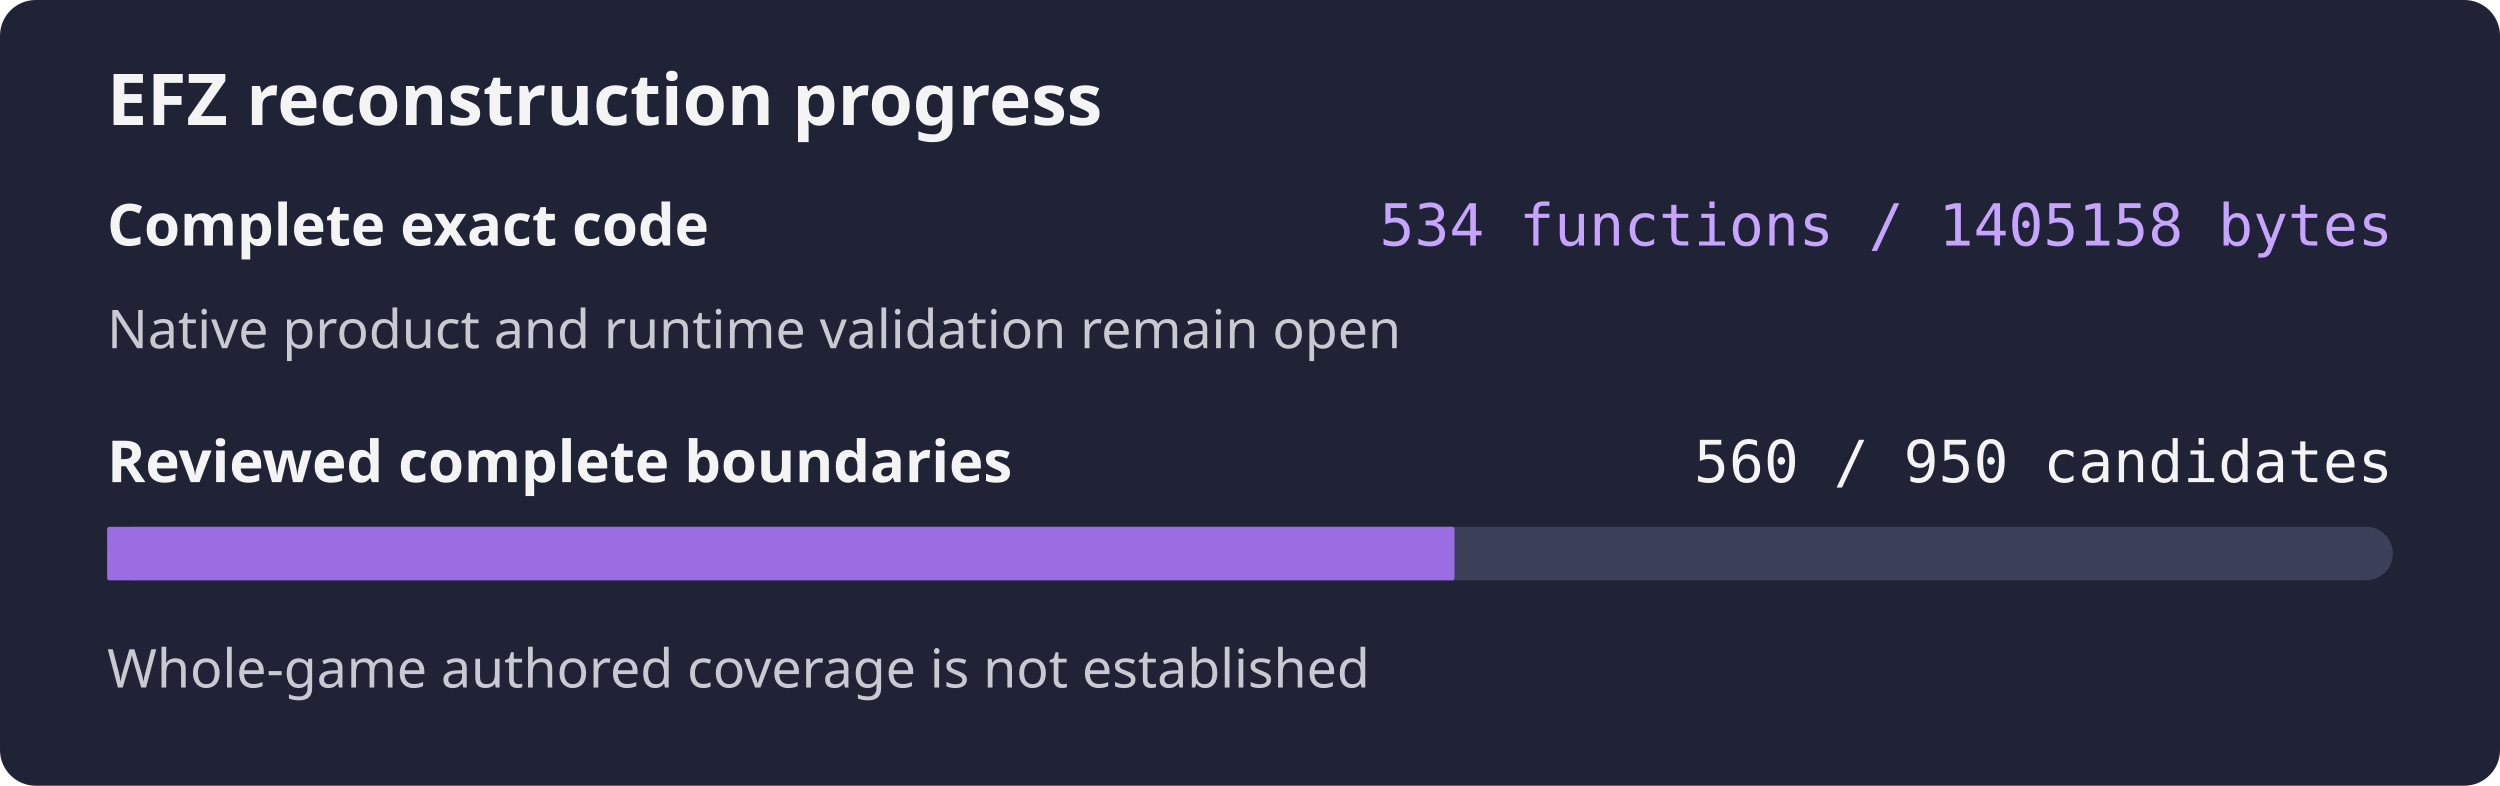
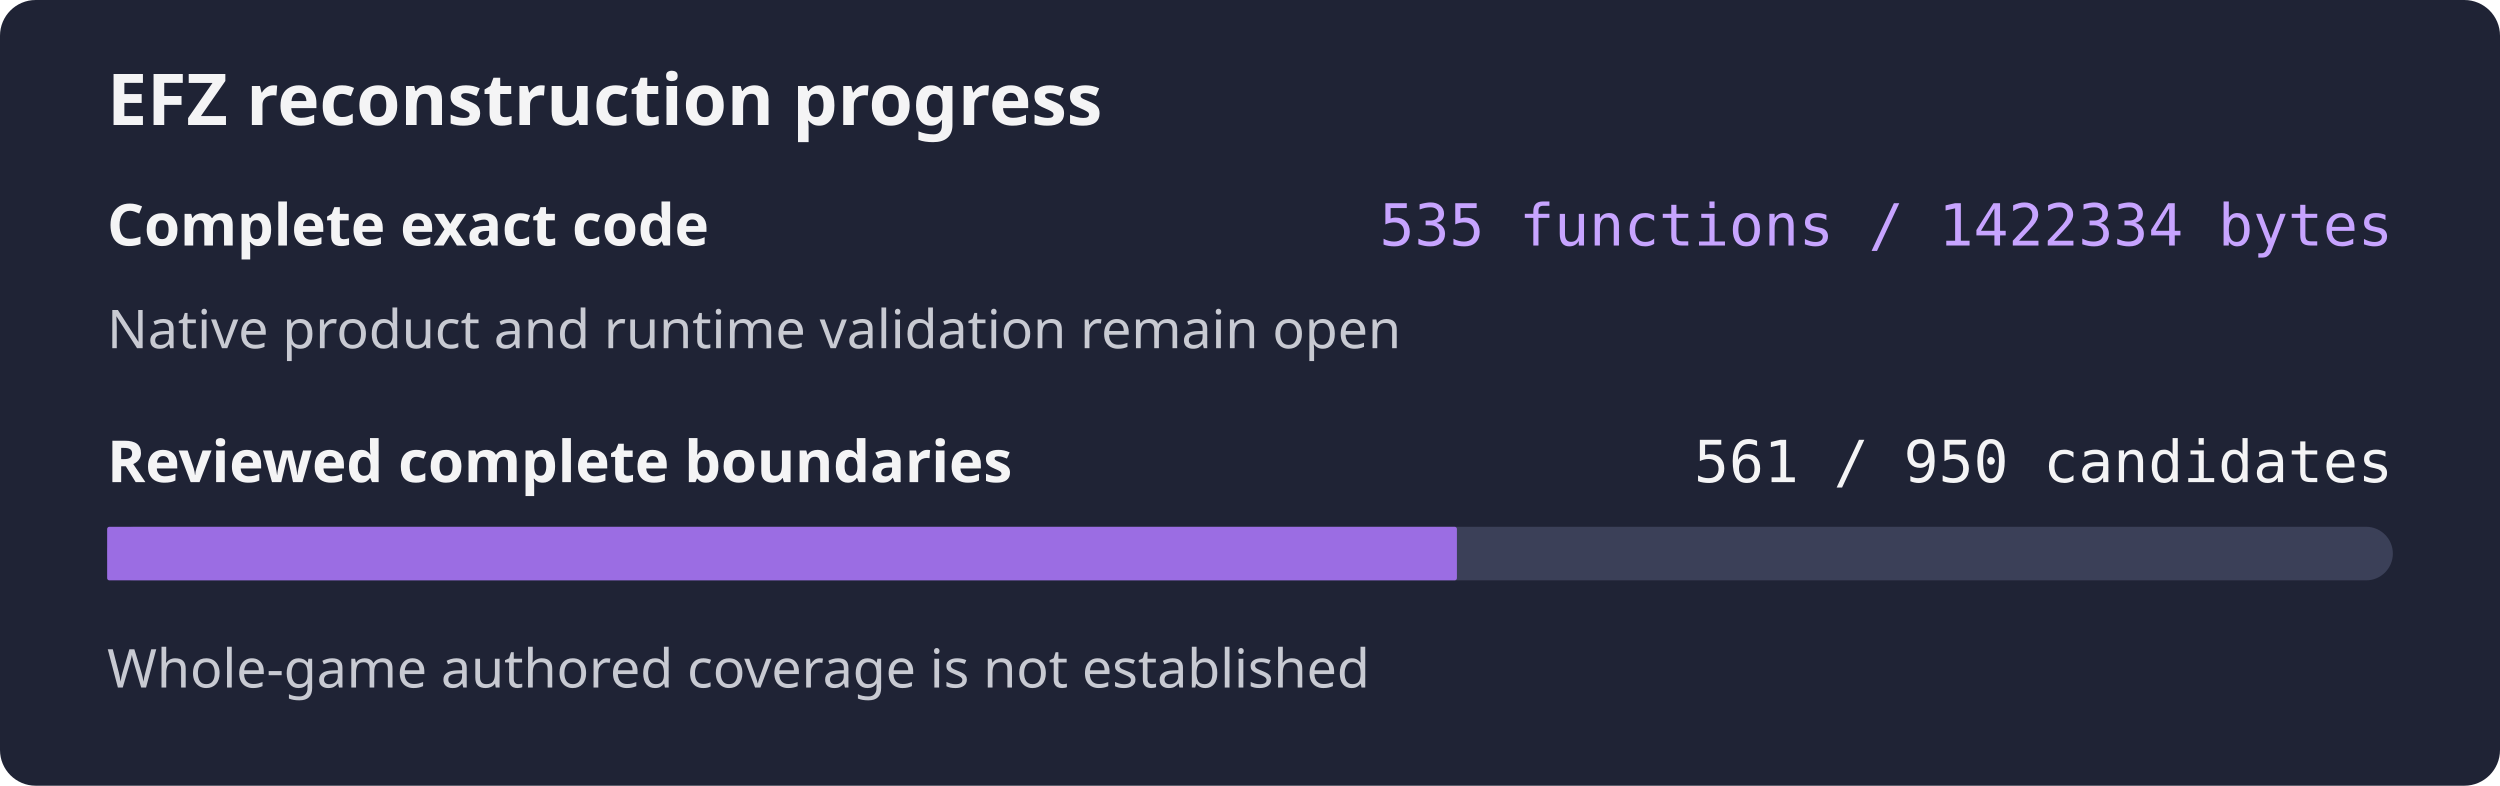
- <svg xmlns="http://www.w3.org/2000/svg" width="560" height="176" role="img" aria-label="EFZ reconstruction: 534 exact functions, 1405158 exact bytes; 560 reviewed boundaries out of 950 candidates">
+ <svg xmlns="http://www.w3.org/2000/svg" width="560" height="176" role="img" aria-label="EFZ reconstruction: 535 exact functions, 1422334 exact bytes; 561 reviewed boundaries out of 950 candidates">
  <rect width="560" height="176" rx="8" fill="#1f2335" />
  <text x="24" y="28" fill="#f4f4f5" font-family="sans-serif" font-size="16" font-weight="600">EFZ reconstruction progress</text>
  <text x="24" y="55" fill="#f4f4f5" font-family="sans-serif" font-size="13" font-weight="600">Complete exact code</text>
-   <text x="536" y="55" fill="#c7a4ff" text-anchor="end" font-family="monospace" font-size="13">534 functions / 1405158 bytes</text>
+   <text x="536" y="55" fill="#c7a4ff" text-anchor="end" font-family="monospace" font-size="13">535 functions / 1422334 bytes</text>
  <text x="24" y="78" fill="#c8cad2" font-family="sans-serif" font-size="12">Native product and runtime validation remain open</text>
  <text x="24" y="108" fill="#f4f4f5" font-family="sans-serif" font-size="13" font-weight="600">Reviewed complete boundaries</text>
-   <text x="536" y="108" fill="#f4f4f5" text-anchor="end" font-family="monospace" font-size="13">560 / 950 candidates</text>
+   <text x="536" y="108" fill="#f4f4f5" text-anchor="end" font-family="monospace" font-size="13">561 / 950 candidates</text>
  <rect x="24" y="118" width="512" height="12" rx="6" fill="#3b4058" />
-   <rect x="24" y="118" width="301.81" height="12" rx="0.5" fill="#9b6de3" />
+   <rect x="24" y="118" width="302.35" height="12" rx="0.5" fill="#9b6de3" />
  <text x="24" y="154" fill="#c8cad2" font-family="sans-serif" font-size="12">Whole-game authored coverage is not established</text>
</svg>
